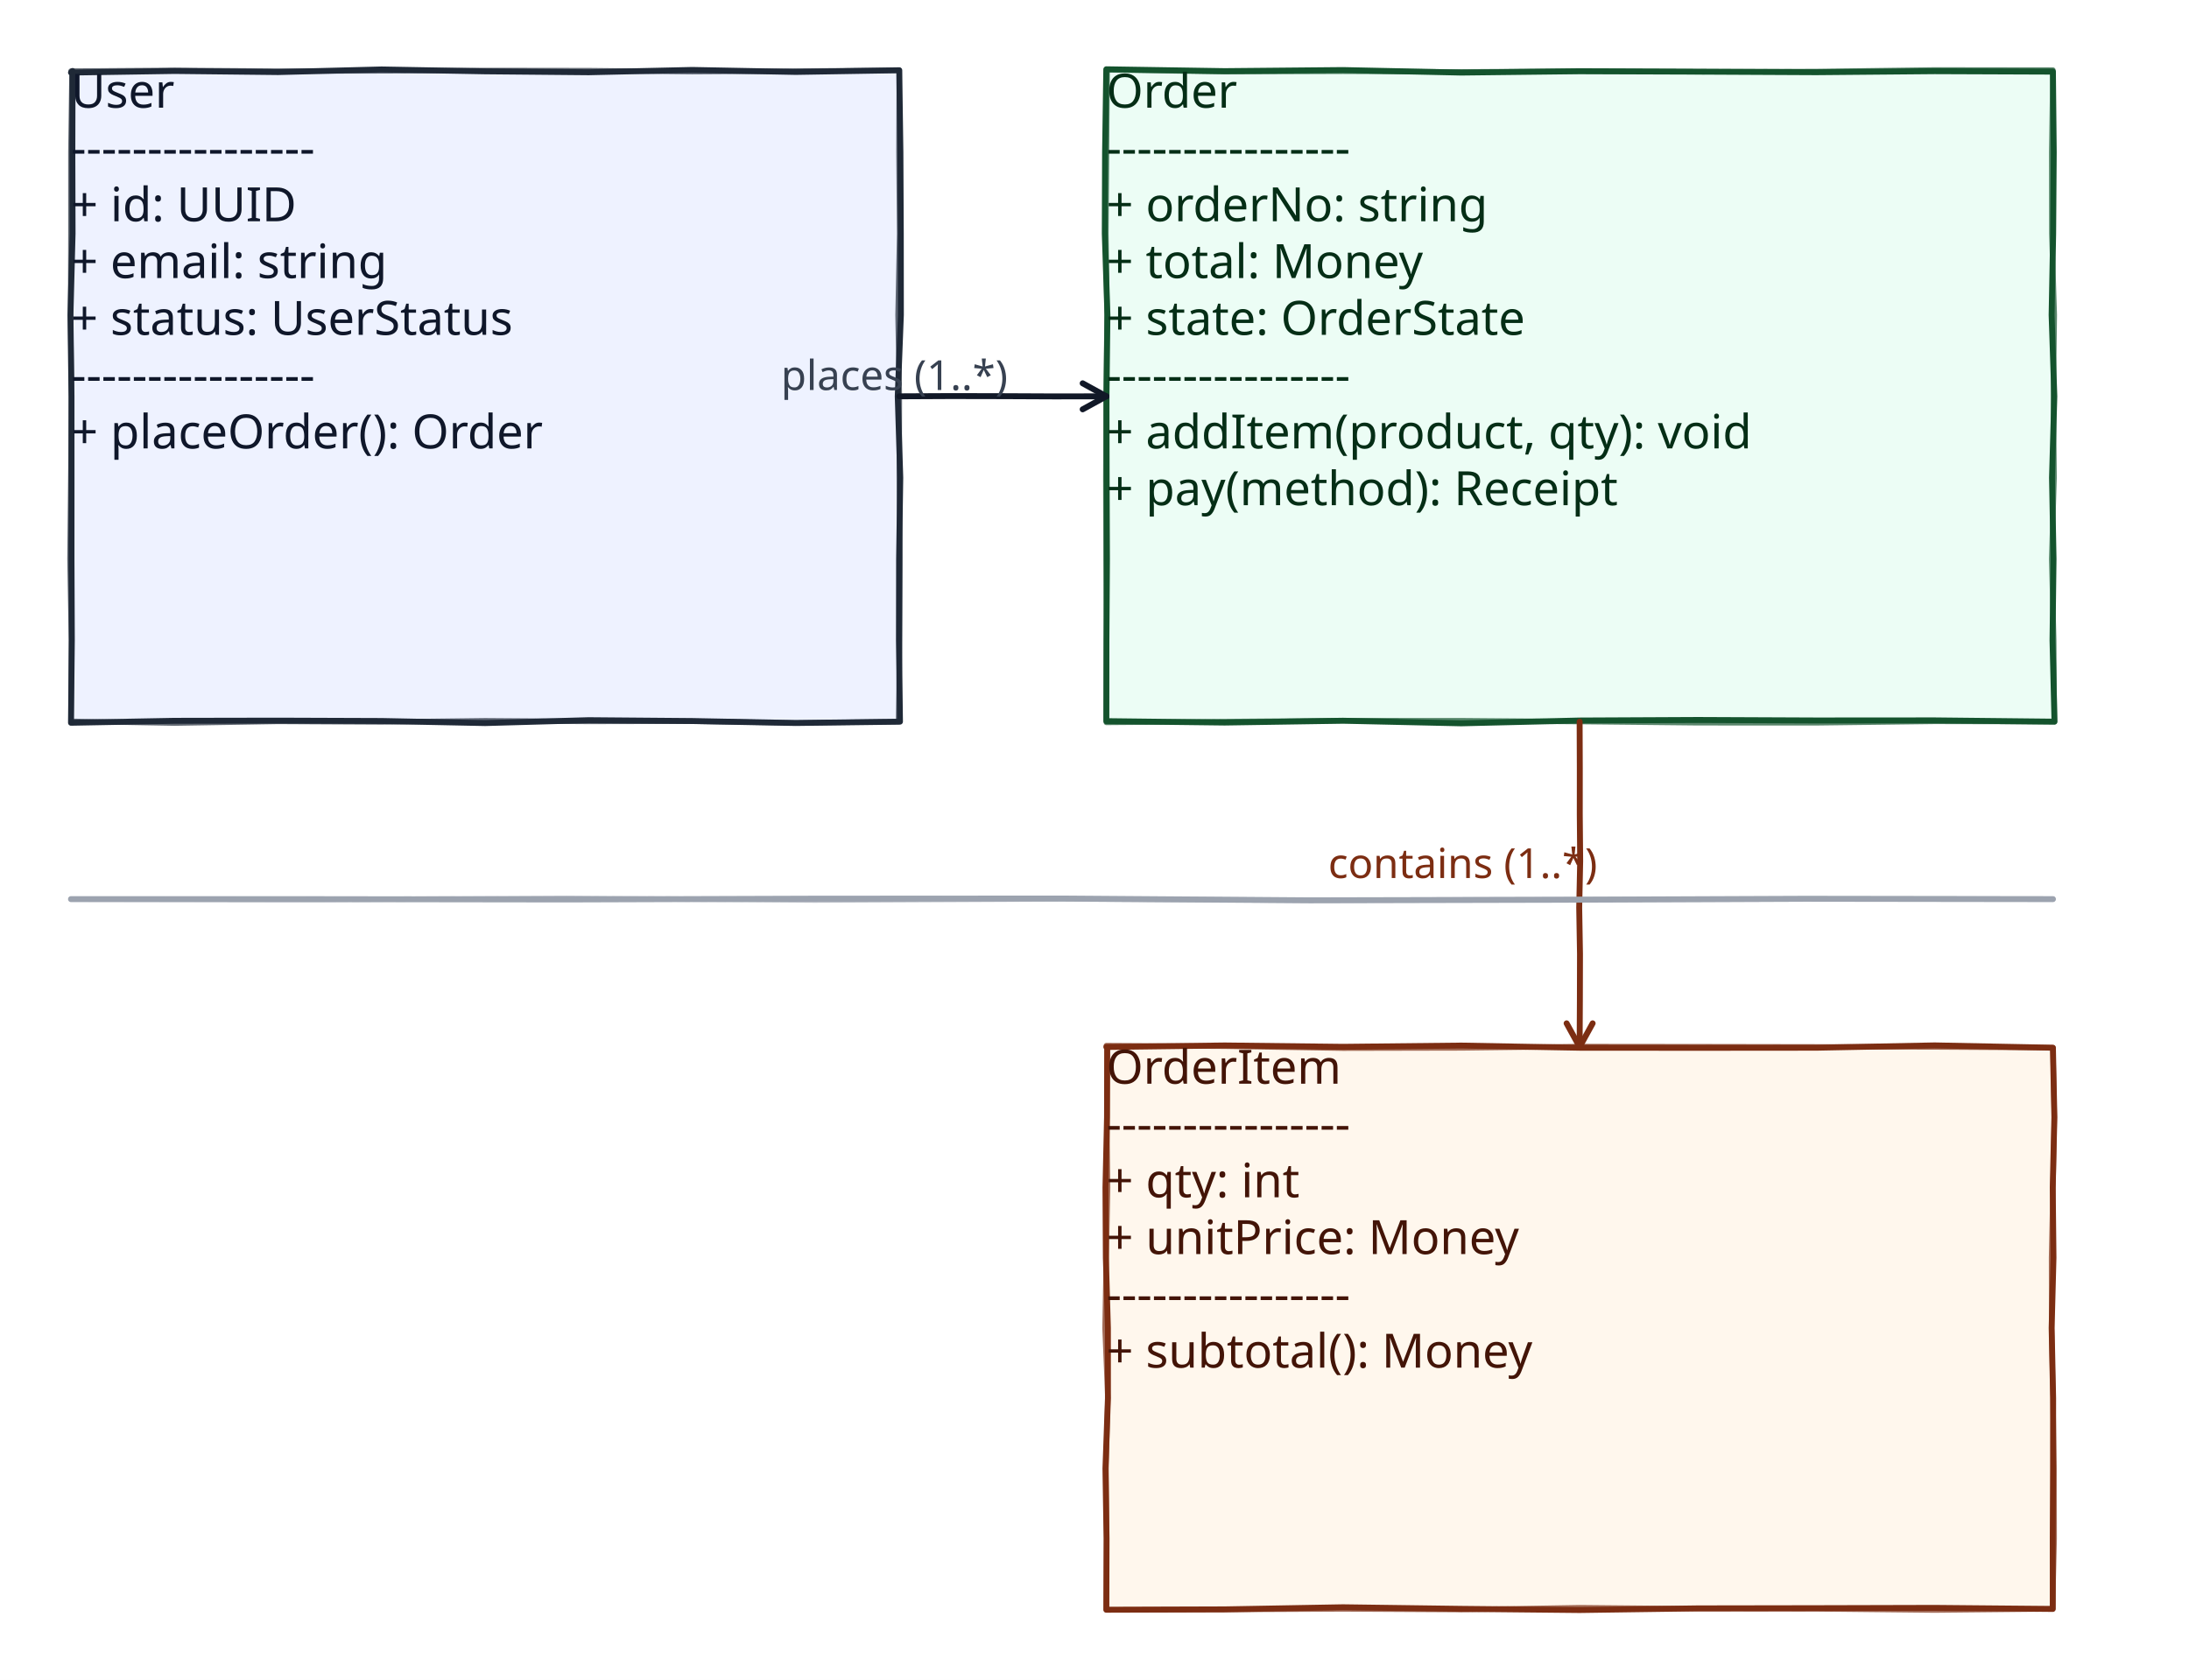
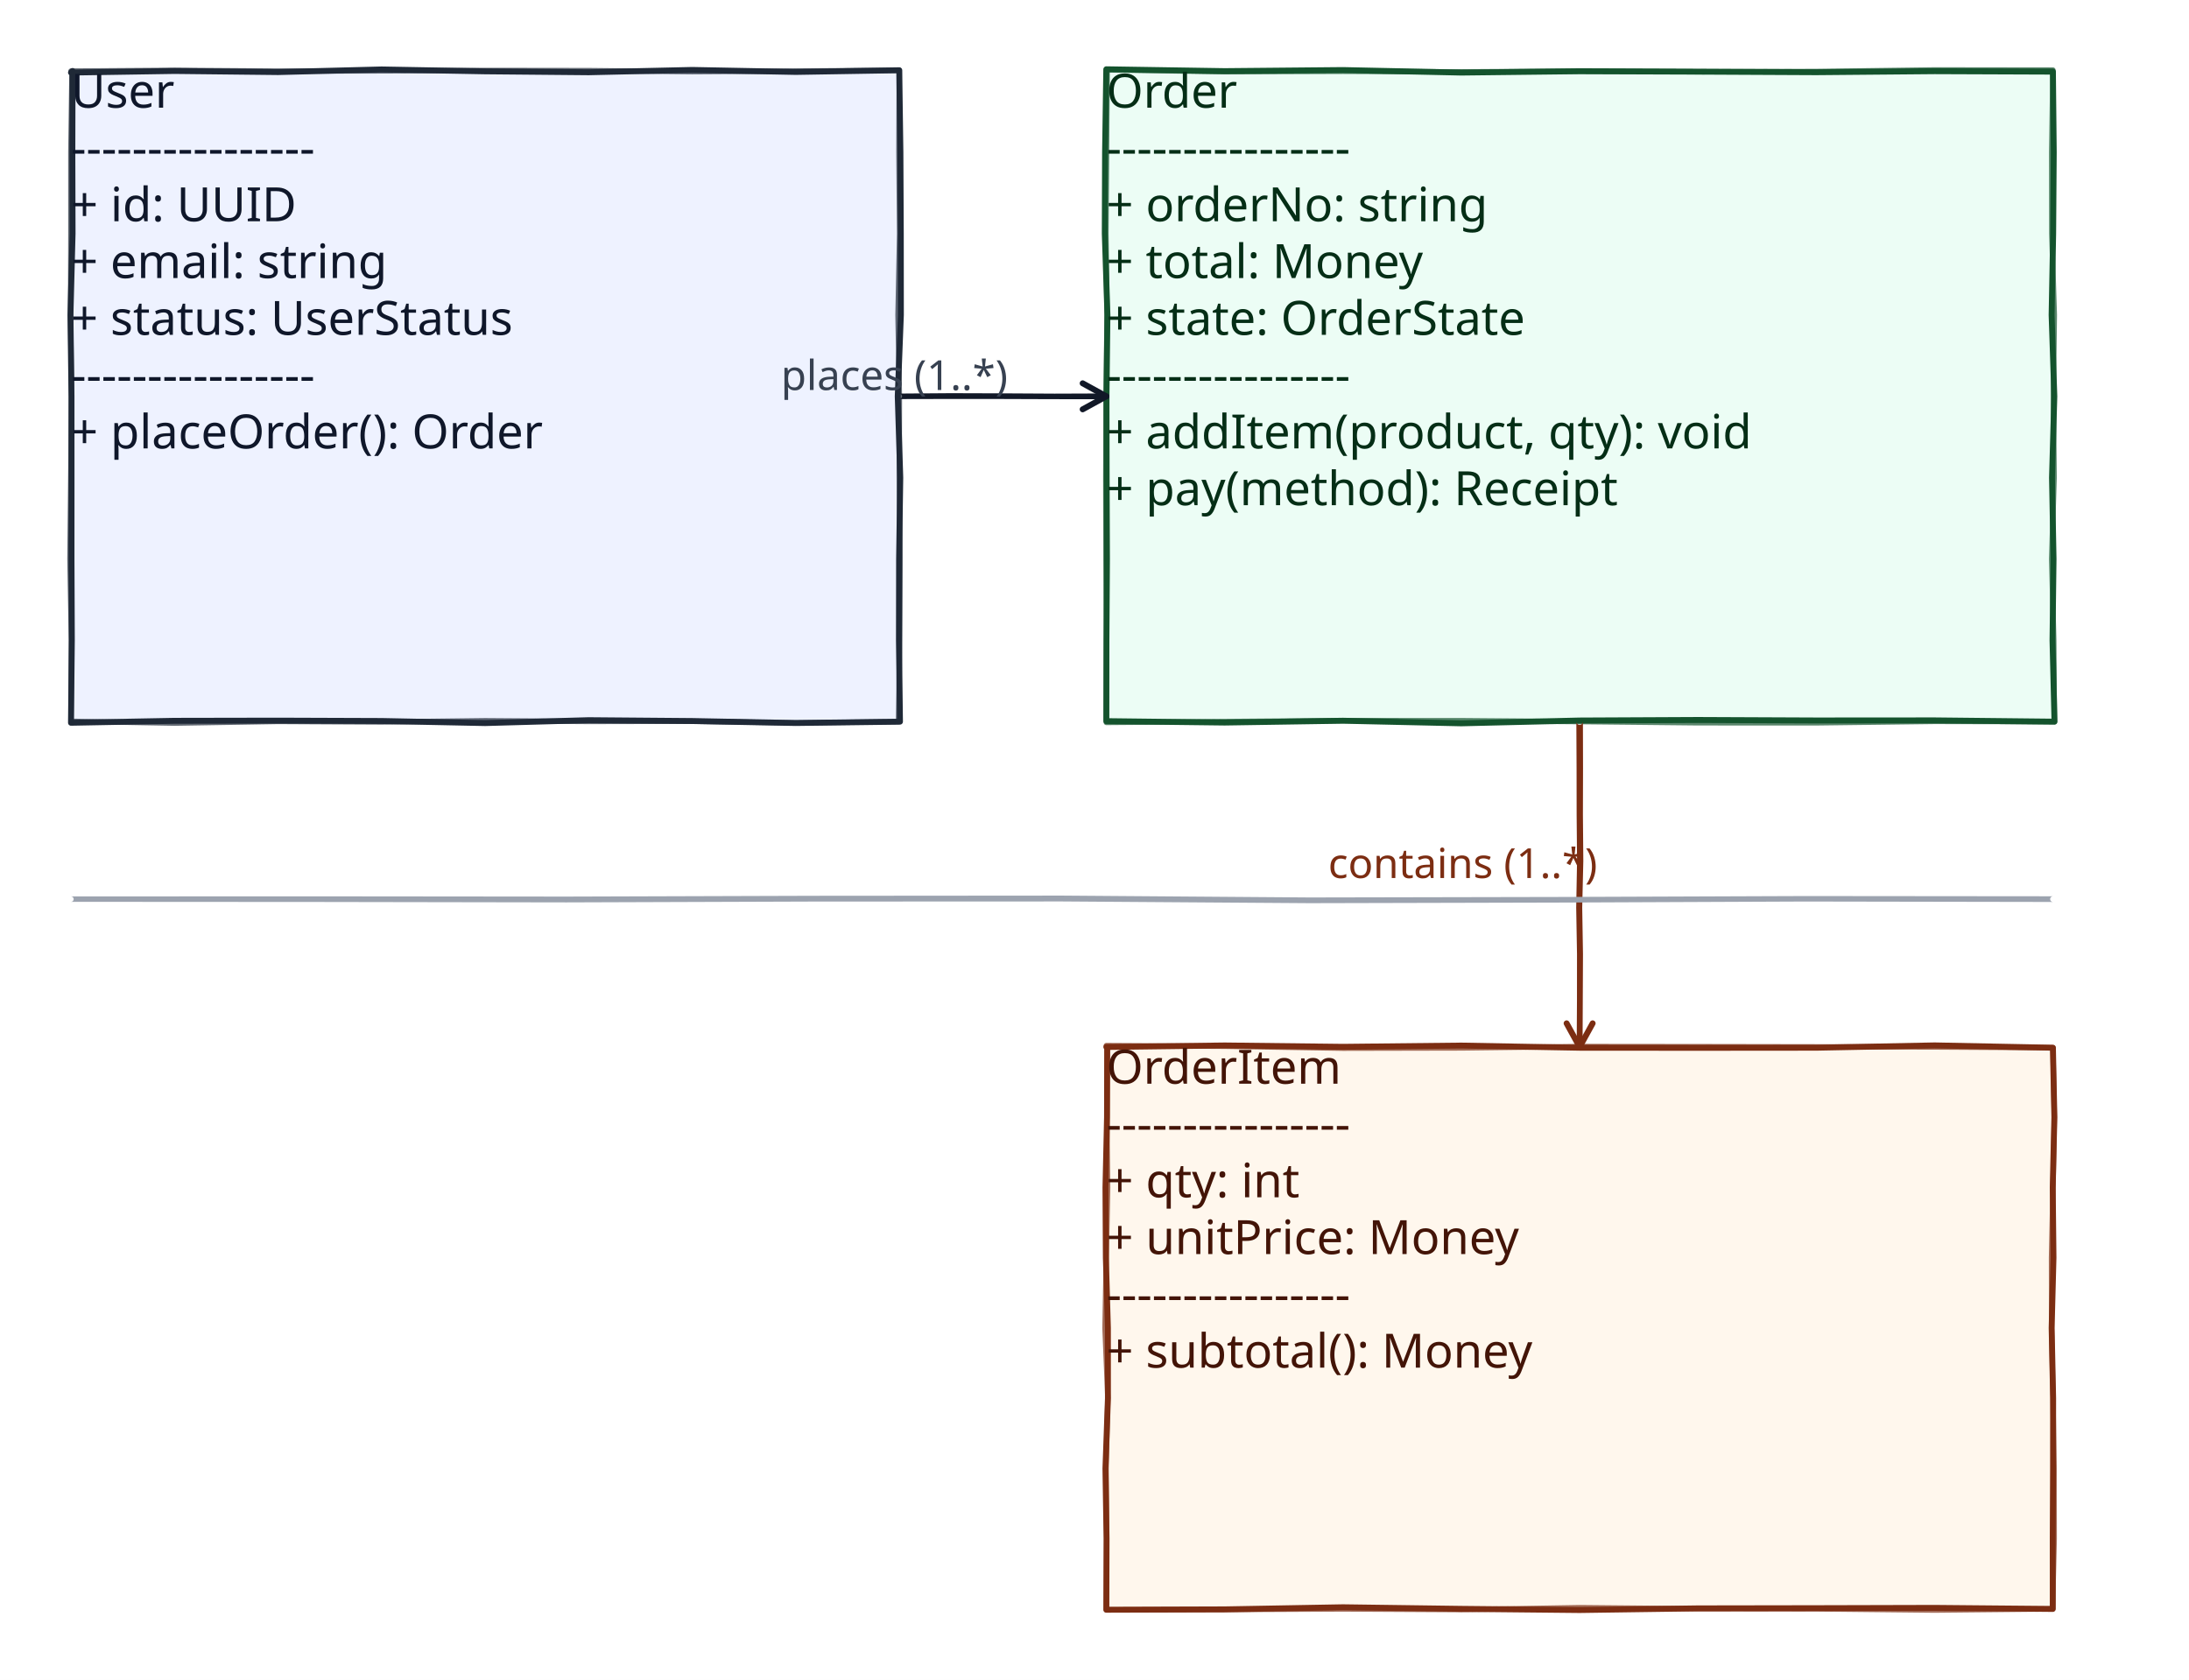
<svg xmlns="http://www.w3.org/2000/svg" version="1.1" width="740" height="568" viewBox="0 0 740 568">
  <rect x="0" y="0" width="740" height="568" fill="#ffffff" />
  <g>
    <path d="M 24 24 L 304 24 L 304 244 L 24 244 Z" fill="#eef2ff" opacity="1" stroke="none" />
    <path d="M 24 24.533 L 59 23.995 L 94 24.371 L 129 23.48 L 164 24.116 L 199 24.431 L 234 23.645 L 269 24.322 L 304 23.751 L 304.386 51.5 L 304.518 79 L 304.545 106.5 L 303.483 134 L 304.341 161.5 L 303.941 189 L 303.893 216.5 L 304.24 244 L 269 244.453 L 234 243.787 L 199 243.499 L 164 244.477 L 129 243.775 L 94 243.652 L 59 243.714 L 24 244.371 L 24.283 216.5 L 24.171 189 L 24.181 161.5 L 24.17 134 L 23.818 106.5 L 24.534 79 L 24.461 51.5 L 24.527 24 Z" fill="none" stroke="#1f2937" stroke-width="2" opacity="1" stroke-linejoin="round" />
    <path d="M 24 24.026 L 59 23.785 L 94 24.034 L 129 23.971 L 164 23.82 L 199 23.868 L 234 24.233 L 269 24.014 L 304 23.771 L 303.881 51.5 L 304.117 79 L 303.575 106.5 L 304.047 134 L 303.987 161.5 L 304.286 189 L 304.161 216.5 L 303.753 244 L 269 244.416 L 234 243.861 L 199 243.934 L 164 243.683 L 129 244.108 L 94 243.926 L 59 244.499 L 24 243.867 L 24.125 216.5 L 23.638 189 L 23.922 161.5 L 24.171 134 L 23.859 106.5 L 23.953 79 L 23.943 51.5 L 24.328 24 Z" fill="none" stroke="#1f2937" stroke-width="1.8" opacity="0.7" stroke-linejoin="round" />
  </g>
  <text x="24" y="24" font-family="Noto Sans JP, sans-serif" font-size="16" dominant-baseline="text-before-edge" fill="#0f172a" opacity="1">
    <tspan x="24" dy="0">User</tspan>
    <tspan x="24" dy="19.2">----------------</tspan>
    <tspan x="24" dy="19.2">+ id: UUID</tspan>
    <tspan x="24" dy="19.2">+ email: string</tspan>
    <tspan x="24" dy="19.2">+ status: UserStatus</tspan>
    <tspan x="24" dy="19.2">----------------</tspan>
    <tspan x="24" dy="19.2">+ placeOrder(): Order</tspan>
  </text>
  <g>
    <path d="M 374 24 L 694 24 L 694 244 L 374 244 Z" fill="#ecfdf5" opacity="1" stroke="none" />
    <path d="M 374 23.424 L 414 24.05 L 454 23.684 L 494 24.539 L 534 24.084 L 574 24.222 L 614 24.414 L 654 24.07 L 694 24.22 L 694.278 51.5 L 694.077 79 L 693.554 106.5 L 694.475 134 L 693.689 161.5 L 694.206 189 L 693.86 216.5 L 694.531 244 L 654 243.567 L 614 243.597 L 574 243.427 L 534 243.613 L 494 244.562 L 454 243.687 L 414 244.3 L 374 243.825 L 374.031 216.5 L 374.21 189 L 374.104 161.5 L 374.051 134 L 374.371 106.5 L 373.475 79 L 373.573 51.5 L 373.973 24 Z" fill="none" stroke="#14532d" stroke-width="2" opacity="1" stroke-linejoin="round" />
    <path d="M 374 23.601 L 414 24.256 L 454 24.111 L 494 24.294 L 534 24.045 L 574 24.277 L 614 24.164 L 654 23.628 L 694 23.683 L 693.568 51.5 L 693.619 79 L 694.478 106.5 L 694.145 134 L 694.411 161.5 L 693.569 189 L 694.288 216.5 L 694.492 244 L 654 243.914 L 614 244.408 L 574 244.393 L 534 243.98 L 494 243.658 L 454 243.641 L 414 243.95 L 374 244.271 L 374.119 216.5 L 373.856 189 L 373.808 161.5 L 373.926 134 L 374.226 106.5 L 373.869 79 L 374.079 51.5 L 374.286 24 Z" fill="none" stroke="#14532d" stroke-width="1.8" opacity="0.7" stroke-linejoin="round" />
  </g>
  <text x="374" y="24" font-family="Noto Sans JP, sans-serif" font-size="16" dominant-baseline="text-before-edge" fill="#052e16" opacity="1">
    <tspan x="374" dy="0">Order</tspan>
    <tspan x="374" dy="19.2">----------------</tspan>
    <tspan x="374" dy="19.2">+ orderNo: string</tspan>
    <tspan x="374" dy="19.2">+ total: Money</tspan>
    <tspan x="374" dy="19.2">+ state: OrderState</tspan>
    <tspan x="374" dy="19.2">----------------</tspan>
    <tspan x="374" dy="19.2">+ addItem(product, qty): void</tspan>
    <tspan x="374" dy="19.2">+ pay(method): Receipt</tspan>
  </text>
  <g>
    <path d="M 374 354 L 694 354 L 694 544 L 374 544 Z" fill="#fff7ed" opacity="1" stroke="none" />
    <path d="M 374 353.996 L 414 353.479 L 454 353.94 L 494 353.519 L 534 354.25 L 574 354.279 L 614 354.244 L 654 353.457 L 694 354.24 L 694.488 377.75 L 693.935 401.5 L 694.186 425.25 L 693.567 449 L 694.069 472.75 L 694.047 496.5 L 693.939 520.25 L 693.951 544 L 654 543.641 L 614 543.743 L 574 543.805 L 534 544.368 L 494 543.969 L 454 543.43 L 414 544.143 L 374 544.267 L 374.073 520.25 L 373.699 496.5 L 374.541 472.75 L 374.528 449 L 373.841 425.25 L 373.708 401.5 L 374.235 377.75 L 374.297 354 Z" fill="none" stroke="#7c2d12" stroke-width="2" opacity="1" stroke-linejoin="round" />
    <path d="M 374 353.514 L 414 353.745 L 454 354.412 L 494 354.327 L 534 353.83 L 574 353.871 L 614 353.94 L 654 354.005 L 694 354.244 L 694.484 377.75 L 694.029 401.5 L 693.518 425.25 L 693.557 449 L 694.012 472.75 L 694.405 496.5 L 694.443 520.25 L 693.881 544 L 654 544.398 L 614 543.978 L 574 543.929 L 534 543.555 L 494 544.23 L 454 544.012 L 414 544.207 L 374 544.339 L 374.127 520.25 L 373.922 496.5 L 374.504 472.75 L 373.54 449 L 373.982 425.25 L 374.447 401.5 L 374.158 377.75 L 374.282 354 Z" fill="none" stroke="#7c2d12" stroke-width="1.8" opacity="0.7" stroke-linejoin="round" />
  </g>
  <text x="374" y="354" font-family="Noto Sans JP, sans-serif" font-size="16" dominant-baseline="text-before-edge" fill="#431407" opacity="1">
    <tspan x="374" dy="0">OrderItem</tspan>
    <tspan x="374" dy="19.2">----------------</tspan>
    <tspan x="374" dy="19.2">+ qty: int</tspan>
    <tspan x="374" dy="19.2">+ unitPrice: Money</tspan>
    <tspan x="374" dy="19.2">----------------</tspan>
    <tspan x="374" dy="19.2">+ subtotal(): Money</tspan>
  </text>
-   <path d="M 304 134 L 321.5 133.917 L 339 133.95 L 356.5 134.029 L 374 134" fill="none" stroke="#111827" stroke-width="2" opacity="1" stroke-linejoin="round" stroke-linecap="round" />
+   <path d="M 304.004 134.932 L 321.501 134.894 L 338.997 134.906 L 356.499 134.966 L 374.002 134.971 L 373.516 134.842 L 373.16 134.487 L 373.029 134.002 L 373.158 133.516 L 373.513 133.16 L 373.998 133.029 L 373.998 133.029 L 356.501 133.093 L 339.003 132.994 L 321.499 132.941 L 303.996 133.068 L 304.462 133.191 L 304.805 133.53 L 304.932 133.996 L 304.809 134.462 L 304.47 134.805 L 304.004 134.932 Z" fill="#111827" opacity="1" />
  <path d="M 374 134 L 366 138.4" fill="none" stroke="#111827" stroke-width="2" opacity="1" stroke-linejoin="round" stroke-linecap="round" />
  <path d="M 374 134 L 366 129.6" fill="none" stroke="#111827" stroke-width="2" opacity="1" stroke-linejoin="round" stroke-linecap="round" />
  <text x="264" y="121" font-family="Noto Sans JP, sans-serif" font-size="14" dominant-baseline="text-before-edge" fill="#374151" opacity="1">
    <tspan x="264" dy="0">places (1..*)</tspan>
  </text>
-   <path d="M 534 244 L 534.059 259.714 L 534.05 275.429 L 534.189 291.143 L 533.857 306.857 L 534.123 322.571 L 534.083 338.286 L 534 354" fill="none" stroke="#7c2d12" stroke-width="2" opacity="1" stroke-linejoin="round" stroke-linecap="round" />
+   <path d="M 532.889 244.004 L 532.966 259.716 L 532.988 275.433 L 533.131 291.136 L 532.84 306.855 L 533.112 322.579 L 533.101 338.282 L 533.008 353.995 L 533.143 353.499 L 533.508 353.138 L 534.005 353.008 L 534.501 353.143 L 534.862 353.508 L 534.992 354.005 L 534.992 354.005 L 535.064 338.29 L 535.135 322.564 L 534.874 306.859 L 535.246 291.149 L 535.111 275.424 L 535.151 259.713 L 535.111 243.996 L 534.964 244.552 L 534.559 244.96 L 534.004 245.111 L 533.448 244.964 L 533.04 244.559 L 532.889 244.004 Z" fill="#7c2d12" opacity="1" />
  <path d="M 534 354 L 529.6 346" fill="none" stroke="#7c2d12" stroke-width="2" opacity="1" stroke-linejoin="round" stroke-linecap="round" />
  <path d="M 534 354 L 538.4 346" fill="none" stroke="#7c2d12" stroke-width="2" opacity="1" stroke-linejoin="round" stroke-linecap="round" />
  <text x="449" y="286" font-family="Noto Sans JP, sans-serif" font-size="14" dominant-baseline="text-before-edge" fill="#7c2d12" opacity="1">
    <tspan x="449" dy="0">contains (1..*)</tspan>
  </text>
-   <path d="M 24 304 L 107.75 304.013 L 191.5 304.125 L 275.25 303.851 L 359 303.801 L 442.75 304.406 L 526.5 304.221 L 610.25 303.887 L 694 304" fill="none" stroke="#9ca3af" stroke-width="2" opacity="1" stroke-linejoin="round" stroke-linecap="round" />
-   <path d="M 24 304 L 107.75 304.139 L 191.5 303.717 L 275.25 304.331 L 359 303.944 L 442.75 304.387 L 526.5 304.149 L 610.25 303.979 L 694 304" fill="none" stroke="#9ca3af" stroke-width="1.8" opacity="0.7" stroke-linejoin="round" stroke-linecap="round" />
+   <path d="M 24 304.915 L 107.749 304.966 L 191.501 305.108 L 275.252 304.823 L 358.997 304.789 L 442.748 305.373 L 526.503 305.169 L 610.251 304.814 L 693.999 304.961 L 693.519 304.831 L 693.167 304.479 L 693.039 303.999 L 693.169 303.519 L 693.521 303.167 L 694.001 303.039 L 694.001 303.039 L 610.249 302.961 L 526.497 303.273 L 442.752 303.44 L 359.003 302.813 L 275.248 302.879 L 191.499 303.141 L 107.751 303.06 L 24 303.085 L 24.458 303.208 L 24.792 303.543 L 24.915 304 L 24.792 304.458 L 24.457 304.792 L 24 304.915 Z" fill="#9ca3af" opacity="1" />
</svg>
